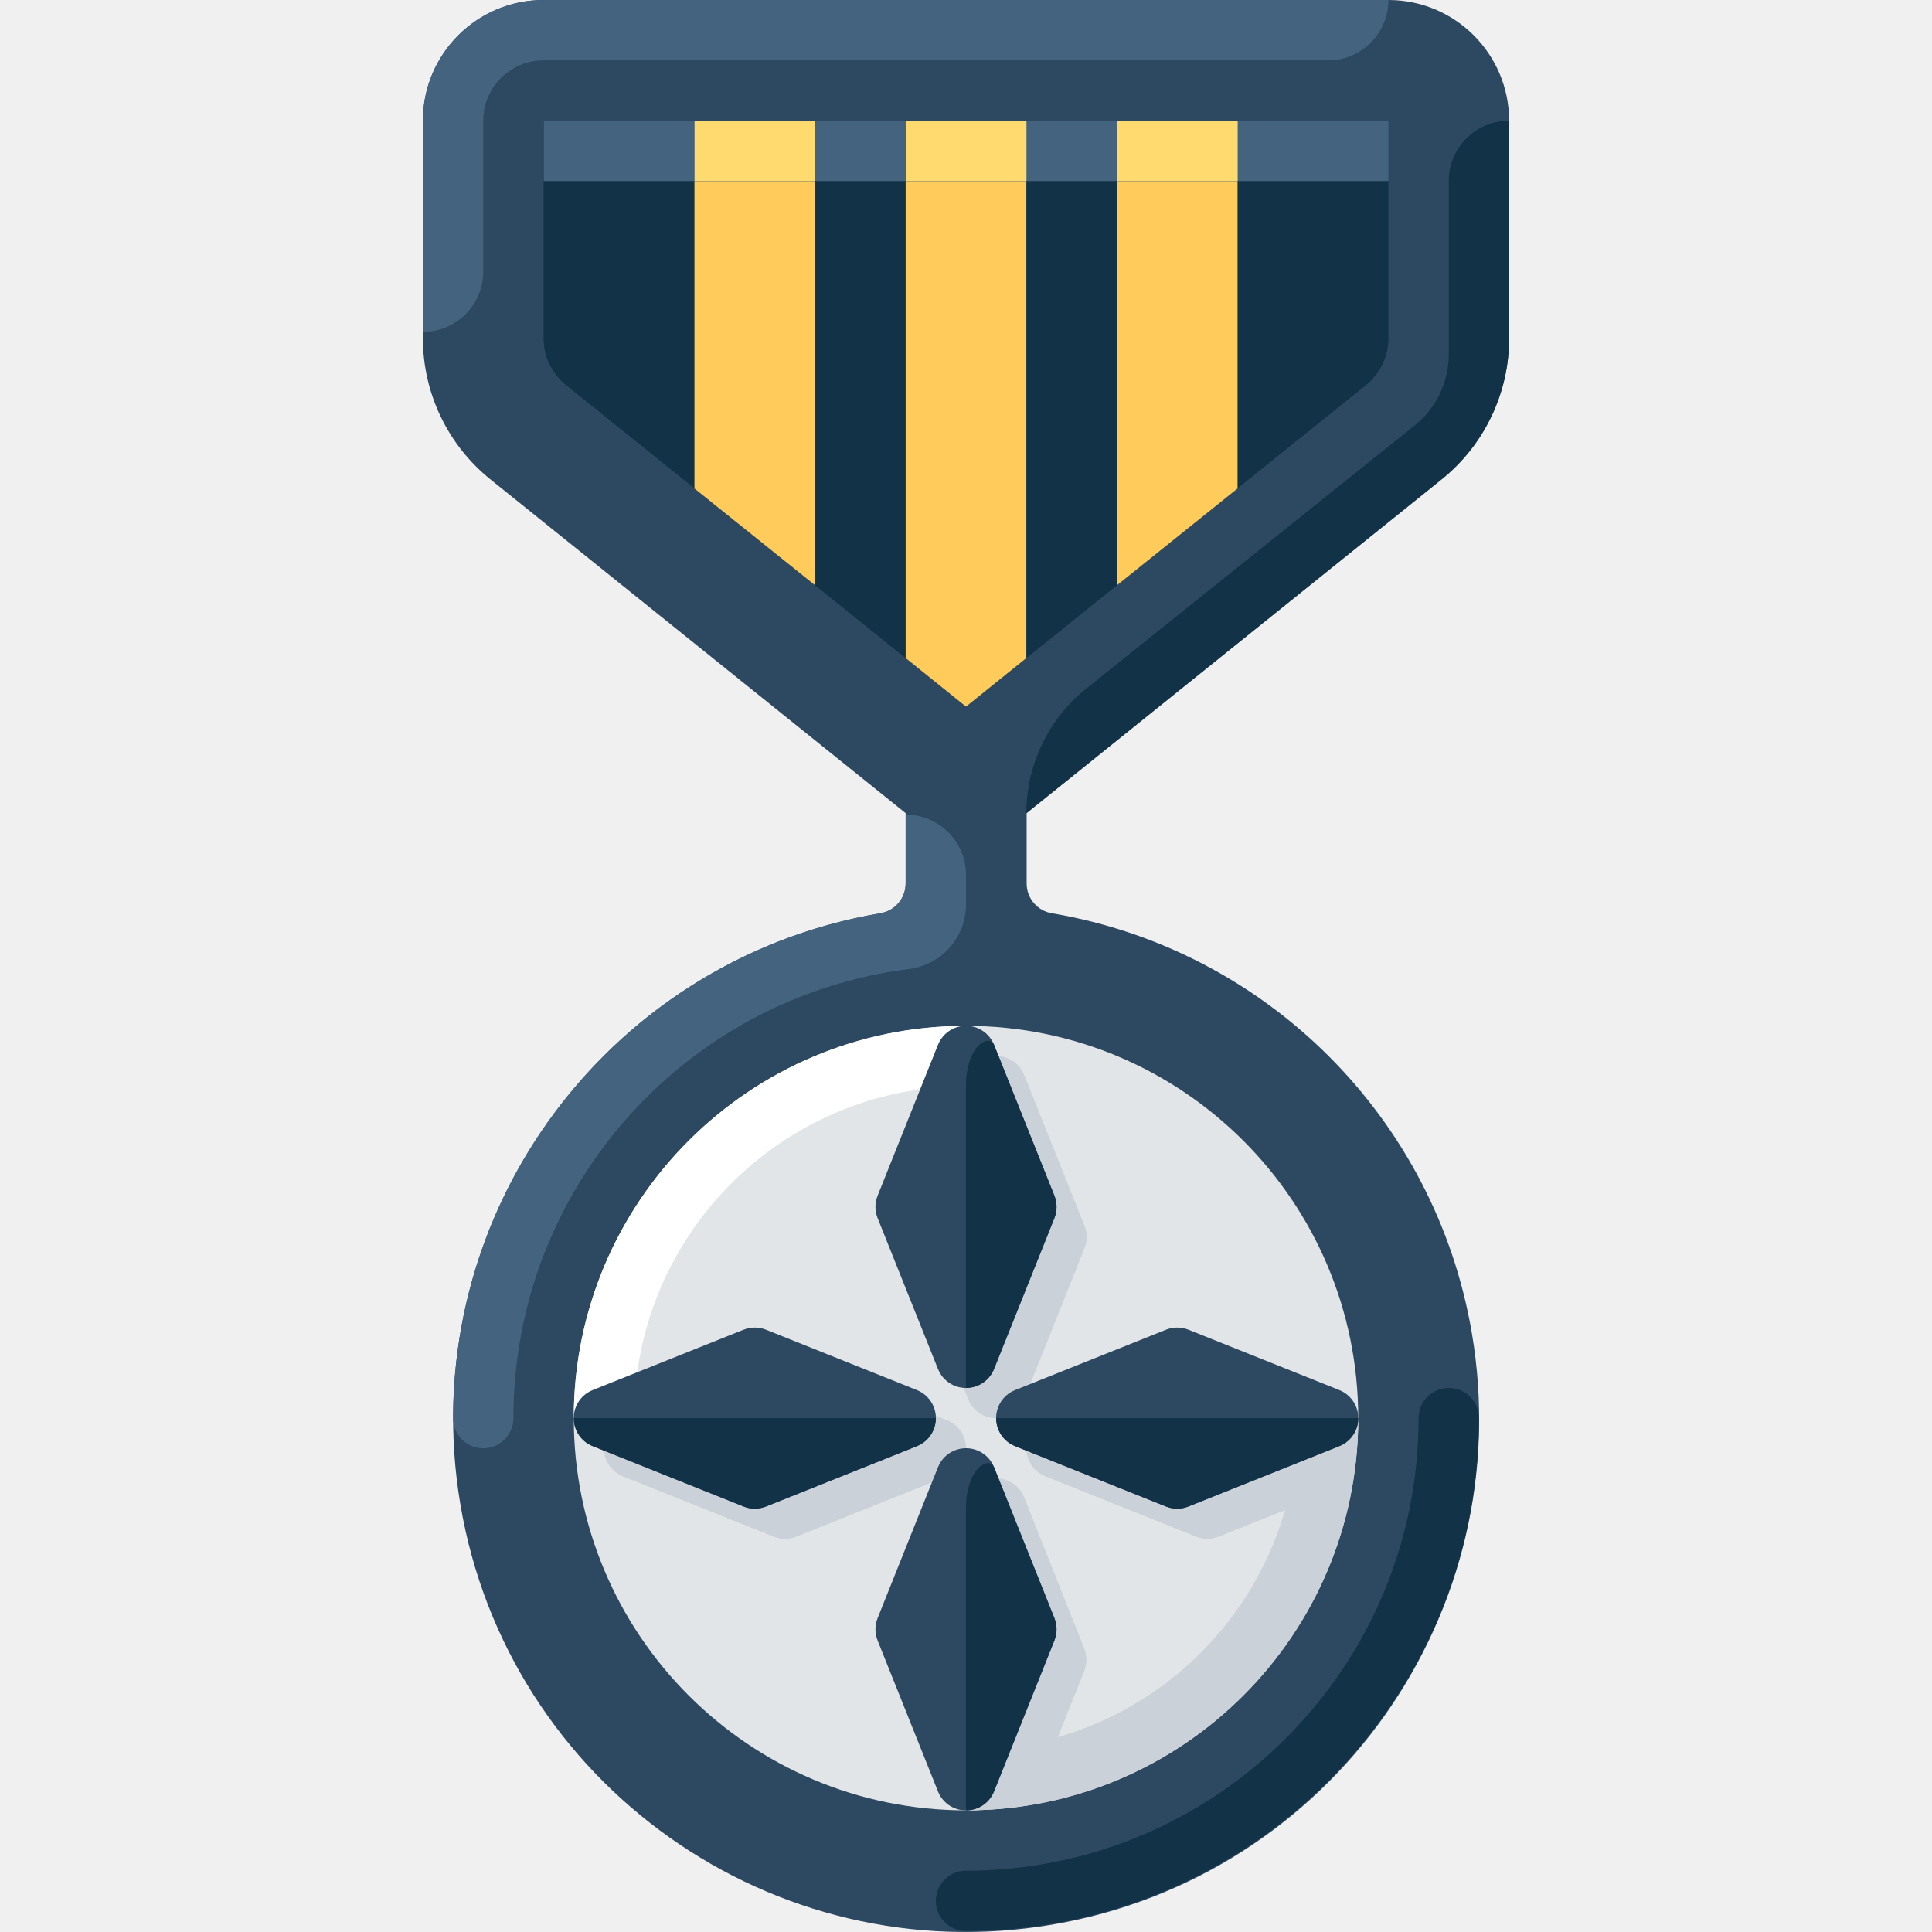
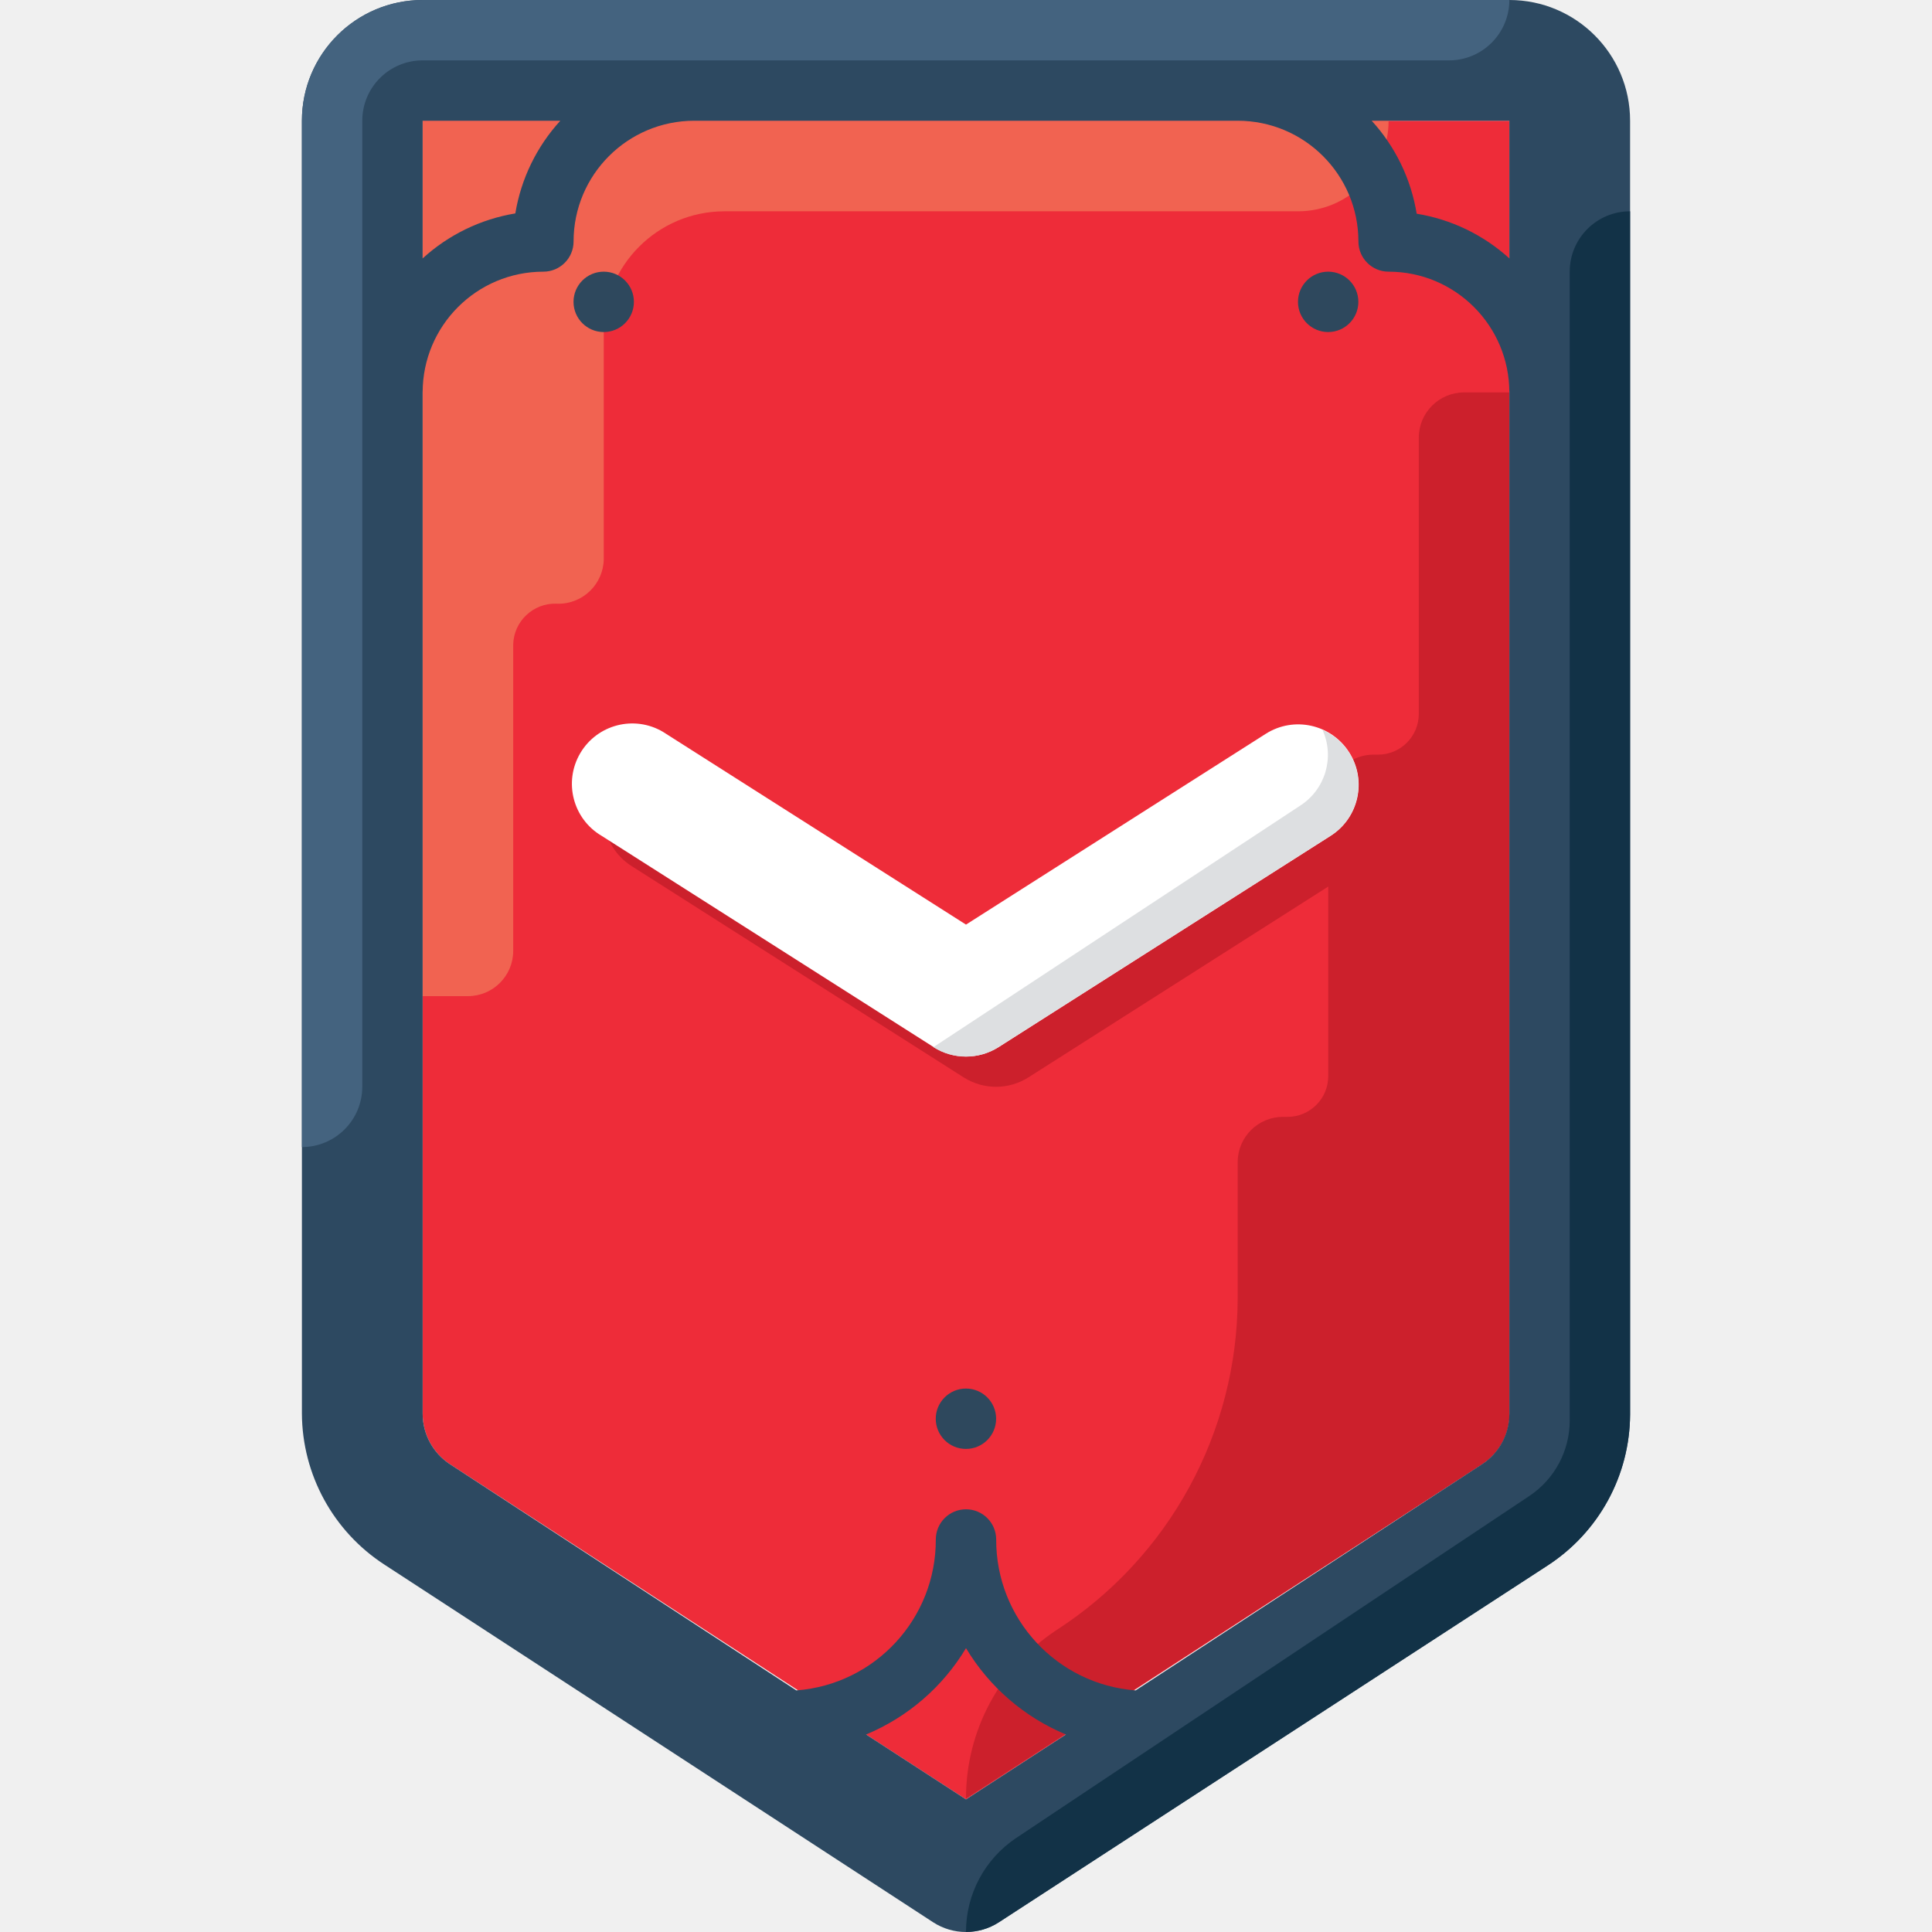
- <svg xmlns="http://www.w3.org/2000/svg" version="1.1" id="Layer_1" x="0px" y="0px" viewBox="0 0 512.008 512.008" style="enable-background:new 0 0 512.008 512.008;" xml:space="preserve">
-   <path style="fill:#2D4961;" d="M382.023,127.058c11.331-9.116,17.919-22.877,17.911-37.422V31.985  C399.934,14.321,385.613,0,367.95,0H144.058c-17.663,0-31.985,14.321-31.985,31.985v57.652  c-0.008,14.545,6.581,28.306,17.911,37.422l110.027,88.437v18.551c0.048,3.99-2.855,7.396-6.797,7.996  c-74.004,12.61-123.78,82.824-111.178,156.836s82.824,123.78,156.836,111.178c74.012-12.602,123.78-82.824,111.178-156.836  c-9.691-56.9-54.27-101.479-111.178-111.178c-3.942-0.6-6.845-4.006-6.797-7.996v-18.551L382.023,127.058z" />
-   <path style="fill:#123247;" d="M150.055,102.111c-3.79-3.031-5.997-7.62-5.997-12.474V31.985H367.95v57.652  c0,4.854-2.207,9.443-5.997,12.474l-105.949,85.159L150.055,102.111z" />
-   <path style="fill:#E2E5E7;" d="M256.004,479.768c-57.412,0-103.95-46.537-103.95-103.95s46.537-103.95,103.95-103.95  s103.95,46.537,103.95,103.95S313.408,479.768,256.004,479.768z" />
-   <path style="fill:#FFFFFF;" d="M160.05,383.814c-4.414,0-7.996-3.582-7.996-7.996c0-57.412,46.537-103.95,103.95-103.95  c4.414,0,7.996,3.582,7.996,7.996s-3.582,7.996-7.996,7.996c-48.576,0-87.957,39.381-87.957,87.957  C168.047,380.232,164.464,383.814,160.05,383.814z" />
-   <path style="fill:#CAD1D8;" d="M256.004,479.768c-4.414,0-7.996-3.582-7.996-7.996c0-4.414,3.582-7.996,7.996-7.996  c48.576,0,87.957-39.381,87.957-87.957c0-4.414,3.582-7.996,7.996-7.996s7.996,3.582,7.996,7.996  C359.954,433.23,313.408,479.768,256.004,479.768z" />
-   <path style="fill:#123247;" d="M256.004,511.752c-4.414,0-7.996-3.582-7.996-7.996s3.582-7.996,7.996-7.996  c66.24,0,119.942-53.702,119.942-119.942c0-4.414,3.582-7.996,7.996-7.996s7.996,3.582,7.996,7.996  C391.938,450.894,331.072,511.752,256.004,511.752L256.004,511.752z" />
-   <path style="fill:#44637F;" d="M240.012,215.895v18.151c0.048,3.99-2.855,7.396-6.797,7.996  c-65.256,11.099-113.033,67.583-113.145,133.775c0,4.414,3.582,7.996,7.996,7.996c4.414,0,7.996-3.582,7.996-7.996  c-0.016-60.315,44.77-111.258,104.589-118.982c8.66-0.968,15.249-8.236,15.353-16.952l0,0v-7.996  C256.004,223.052,248.839,215.895,240.012,215.895z" />
-   <path style="fill:#123247;" d="M383.942,47.977v46.058c-0.016,7.284-3.342,14.169-9.036,18.711l-86.918,69.646  c-10.091,8.028-15.976,20.214-15.992,33.104l0,0l110.027-88.437c11.331-9.116,17.919-22.877,17.911-37.422V31.985  C391.098,31.985,383.942,39.141,383.942,47.977z" />
-   <path style="fill:#44637F;" d="M144.058,0c-17.663,0-31.985,14.321-31.985,31.985v55.973l0,0c8.836,0,15.992-7.157,15.992-15.992  V31.985c0-8.836,7.157-15.992,15.992-15.992h207.899c8.836,0,15.992-7.157,15.992-15.992H144.058z" />
+ <svg xmlns="http://www.w3.org/2000/svg" version="1.1" id="Layer_1" x="0px" y="0px" viewBox="0 0 512.002 512.002" style="enable-background:new 0 0 512.002 512.002;" xml:space="preserve">
+   <path style="fill:#EE2C39;" d="M119.287,388.062c-4.552-2.96-7.288-8.016-7.28-13.439V31.999h287.987v342.624  c0.008,5.424-2.728,10.48-7.28,13.439l-136.714,88.796L119.287,388.062z" />
+   <circle style="fill:#2E485D;" cx="255.985" cy="375.982" r="8" />
+   <path style="fill:#F16351;" d="M112.008,31.999v231.989h11.999c6.624,0,11.999-5.376,11.999-11.999l0,0v-81.196  c0.16-6.136,5.272-10.983,11.415-10.815c0.144,0,0.288,0.008,0.424,0.016l0,0c6.624,0.088,12.071-5.216,12.159-11.839  c0-0.056,0-0.104,0-0.16V87.996c0-17.671,14.327-31.999,31.998-31.999h151.993c13.255,0,23.999-10.743,23.999-23.999H112.008z" />
  <g>
-     <polygon style="fill:#FFCB5B;" points="327.969,129.457 327.969,47.977 295.985,47.977 295.985,155.125  " />
-     <polygon style="fill:#FFCB5B;" points="216.023,155.125 216.023,47.977 184.039,47.977 184.039,129.457  " />
-     <polygon style="fill:#FFCB5B;" points="240.012,174.396 256.004,187.269 271.996,174.396 271.996,47.977 240.012,47.977  " />
+     <circle style="fill:#2E485D;" cx="159.99" cy="79.996" r="8" />
+     <circle style="fill:#2E485D;" cx="351.981" cy="79.996" r="8" />
  </g>
-   <rect x="144.09" y="31.985" style="fill:#44637F;" width="223.892" height="15.992" />
-   <g>
-     <rect x="184.071" y="31.985" style="fill:#FFDB6F;" width="31.985" height="15.992" />
-     <rect x="240.044" y="31.985" style="fill:#FFDB6F;" width="31.985" height="15.992" />
-     <rect x="296.017" y="31.985" style="fill:#FFDB6F;" width="31.985" height="15.992" />
-   </g>
-   <g>
-     <path style="fill:#CAD1D8;" d="M287.429,324.883l-15.992-39.981c-1.623-4.11-6.269-6.117-10.379-4.494   c-2.055,0.816-3.686,2.439-4.494,4.494l-15.992,39.981c-0.76,1.903-0.76,4.014,0,5.917l15.992,39.981   c1.623,4.11,6.269,6.117,10.379,4.494c2.055-0.816,3.686-2.439,4.494-4.494l15.992-39.981   C288.18,328.897,288.18,326.786,287.429,324.883z" />
-     <path style="fill:#CAD1D8;" d="M317.014,360.385l-39.981,15.992c-4.11,1.623-6.117,6.269-4.494,10.379   c0.816,2.055,2.439,3.686,4.494,4.494l39.981,15.992c1.903,0.76,4.014,0.76,5.917,0l35.423-14.153   c1.016-5.701,1.551-11.482,1.599-17.272c0,0,0-0.4,0-0.64l-36.942-14.793C321.084,359.61,318.933,359.61,317.014,360.385z" />
-     <path style="fill:#CAD1D8;" d="M271.436,396.848c-1.623-4.11-6.269-6.117-10.379-4.494c-2.055,0.816-3.686,2.439-4.494,4.494   l-15.992,39.981c-0.76,1.903-0.76,4.014,0,5.917l14.793,37.022h0.64c5.765-0.032,11.514-0.536,17.192-1.519l14.153-35.423   c0.76-1.903,0.76-4.014,0-5.917L271.436,396.848z" />
-     <path style="fill:#CAD1D8;" d="M210.986,407.243l39.981-15.992c4.11-1.623,6.117-6.269,4.494-10.379   c-0.816-2.055-2.439-3.686-4.494-4.494l-39.981-15.992c-1.903-0.76-4.014-0.76-5.917,0l-39.981,15.992   c-4.11,1.623-6.117,6.269-4.494,10.379c0.816,2.055,2.439,3.686,4.494,4.494l39.981,15.992   C206.964,408.002,209.083,408.002,210.986,407.243z" />
-   </g>
-   <g>
-     <path style="fill:#2D4961;" d="M279.433,316.887l-15.992-39.981c-1.623-4.11-6.269-6.117-10.379-4.494   c-2.055,0.816-3.686,2.439-4.494,4.494l-15.992,39.981c-0.76,1.903-0.76,4.014,0,5.917l15.992,39.981   c1.623,4.11,6.269,6.117,10.379,4.494c2.055-0.816,3.686-2.439,4.494-4.494l15.992-39.981   C280.184,320.901,280.184,318.79,279.433,316.887z" />
-     <path style="fill:#2D4961;" d="M279.433,428.832l-15.992-39.981c-1.623-4.11-6.269-6.117-10.379-4.494   c-2.055,0.816-3.686,2.439-4.494,4.494l-15.992,39.981c-0.76,1.903-0.76,4.014,0,5.917l15.992,39.981   c1.623,4.11,6.269,6.117,10.379,4.494c2.055-0.816,3.686-2.439,4.494-4.494l15.992-39.981   C280.184,432.846,280.184,430.735,279.433,428.832z" />
-     <path style="fill:#2D4961;" d="M314.935,399.247l39.981-15.992c4.11-1.623,6.117-6.269,4.494-10.379   c-0.816-2.055-2.439-3.686-4.494-4.494l-39.981-15.992c-1.903-0.76-4.014-0.76-5.917,0l-39.981,15.992   c-4.11,1.623-6.117,6.269-4.494,10.379c0.816,2.055,2.439,3.686,4.494,4.494l39.981,15.992   C310.913,400.006,313.032,400.006,314.935,399.247z" />
-     <path style="fill:#2D4961;" d="M202.99,399.247l39.981-15.992c4.11-1.623,6.117-6.269,4.494-10.379   c-0.816-2.055-2.439-3.686-4.494-4.494l-39.981-15.992c-1.903-0.76-4.014-0.76-5.917,0l-39.981,15.992   c-4.11,1.623-6.117,6.269-4.494,10.379c0.816,2.055,2.439,3.686,4.494,4.494l39.981,15.992   C198.968,400.006,201.087,400.006,202.99,399.247z" />
-   </g>
-   <g>
-     <path style="fill:#123247;" d="M263.44,474.73l15.992-39.981c0.76-1.903,0.76-4.014,0-5.917l-15.992-39.981   c-1.199-3.039-7.436,0-7.436,10.955v79.961C259.274,479.768,262.225,477.777,263.44,474.73z" />
-     <path style="fill:#123247;" d="M263.44,362.784l15.992-39.981c0.76-1.903,0.76-4.014,0-5.917l-15.992-39.981   c-1.199-3.039-7.436,0-7.436,10.955v79.961C259.274,367.822,262.225,365.831,263.44,362.784z" />
-     <path style="fill:#123247;" d="M269.038,383.254l39.981,15.992c1.903,0.76,4.014,0.76,5.917,0l39.981-15.992   c3.047-1.215,5.038-4.158,5.038-7.436H264C263.992,379.096,265.991,382.039,269.038,383.254z" />
-     <path style="fill:#123247;" d="M157.092,383.254l39.981,15.992c1.903,0.76,4.014,0.76,5.917,0l39.981-15.992   c3.047-1.215,5.038-4.158,5.038-7.436h-95.954C152.046,379.096,154.045,382.039,157.092,383.254z" />
-   </g>
+   <path style="fill:#CC202C;" d="M387.995,103.995c-6.624,0-11.999,5.376-11.999,11.999v73.197c0,5.968-4.832,10.799-10.799,10.799  c-0.024,0-0.056,0-0.08,0h-1.12c-1.92-0.008-3.816,0.464-5.52,1.36c-4.888-2.16-10.528-1.744-15.039,1.12l-79.436,50.558  l-79.436-50.558c-7.464-4.752-17.367-2.544-22.119,4.92c-4.752,7.464-2.544,17.367,4.92,22.119l87.996,55.997  c5.248,3.344,11.951,3.344,17.199,0l79.436-50.558v50.238c0,5.968-4.832,10.799-10.799,10.799c-0.024,0-0.056,0-0.08,0h-1.04  c-6.624-0.048-12.031,5.296-12.079,11.919c0,0.024,0,0.056,0,0.08v35.998c-0.056,35.566-18.119,68.693-47.998,87.996  c-15.015,9.88-24.039,26.663-23.999,44.638l136.714-88.556c4.168-2.68,6.856-7.144,7.28-12.079l0,0V103.995H387.995z" />
+   <path style="fill:#FFFFFF;" d="M256.001,279.987c-3.032,0-6-0.856-8.56-2.48l-87.996-55.997c-7.616-4.48-10.152-14.287-5.672-21.903  c4.48-7.616,14.287-10.152,21.903-5.672c0.328,0.192,0.656,0.4,0.968,0.616l79.356,50.478l79.436-50.558  c7.464-4.752,17.367-2.544,22.119,4.92c4.752,7.464,2.544,17.367-4.92,22.119l-87.996,55.997  C262.057,279.139,259.057,280.003,256.001,279.987z" />
+   <path style="fill:#DDDFE1;" d="M357.516,199.431c-1.704-2.648-4.152-4.736-7.04-6c3.288,7.232,0.768,15.783-5.92,20.079  l-97.195,63.997c5.248,3.344,11.951,3.344,17.199,0l87.996-55.997C360.02,216.782,362.244,206.902,357.516,199.431L357.516,199.431z  " />
+   <path style="fill:#2D4961;" d="M399.994,0H112.008C94.337,0,80.009,14.327,80.009,31.999v342.624  c0.08,16.159,8.288,31.191,21.839,39.998l145.433,94.796c5.304,3.448,12.135,3.448,17.439,0l145.433-94.556  c13.551-8.808,21.759-23.839,21.839-39.998V31.999C431.993,14.327,417.665,0,399.994,0z M399.994,68.477  c-6.872-6.24-15.399-10.352-24.559-11.839c-1.496-9.2-5.64-17.759-11.919-24.639h36.478V68.477z M148.486,31.999  c-6.264,6.864-10.408,15.391-11.919,24.559c-9.168,1.512-17.695,5.656-24.559,11.919V31.999H148.486z M256.001,476.858  l-26.479-17.199c11.047-4.6,20.327-12.623,26.479-22.879c6.152,10.256,15.431,18.279,26.479,22.879L256.001,476.858z   M399.994,374.622c0.008,5.424-2.728,10.48-7.28,13.439l-91.756,59.917c-20.895-1.592-37.022-19.039-36.958-39.998  c0-4.416-3.584-8-8-8s-8,3.584-8,8c0.064,20.959-16.063,38.406-36.958,39.998l-91.756-59.917c-4.552-2.96-7.288-8.016-7.28-13.439  V103.995c0-17.671,14.327-31.998,31.998-31.998c4.416,0,8-3.584,8-8c0-17.671,14.327-31.999,31.999-31.999h143.993  c17.671,0,31.999,14.327,31.999,31.999c0,4.416,3.584,8,8,8c17.671,0,31.999,14.327,31.999,31.998L399.994,374.622L399.994,374.622z  " />
+   <path style="fill:#44637F;" d="M80.009,31.999v271.987l0,0c8.84,0,15.999-7.16,15.999-15.999V31.999  c0-8.84,7.16-15.999,15.999-15.999h271.987c8.84,0,15.999-7.16,15.999-15.999H112.008C94.329,0,80.009,14.327,80.009,31.999z" />
+   <path style="fill:#123247;" d="M410.154,414.861c13.551-8.808,21.759-23.839,21.839-39.998V55.997l0,0  c-8.84,0-15.999,7.16-15.999,15.999v304.466c0,8.04-4.024,15.551-10.719,19.999L269.28,487.097  c-8.304,5.56-13.287,14.887-13.279,24.879l0,0c3.096,0.008,6.12-0.88,8.72-2.56L410.154,414.861z" />
  <g>
</g>
  <g>
</g>
  <g>
</g>
  <g>
</g>
  <g>
</g>
  <g>
</g>
  <g>
</g>
  <g>
</g>
  <g>
</g>
  <g>
</g>
  <g>
</g>
  <g>
</g>
  <g>
</g>
  <g>
</g>
  <g>
</g>
</svg>
